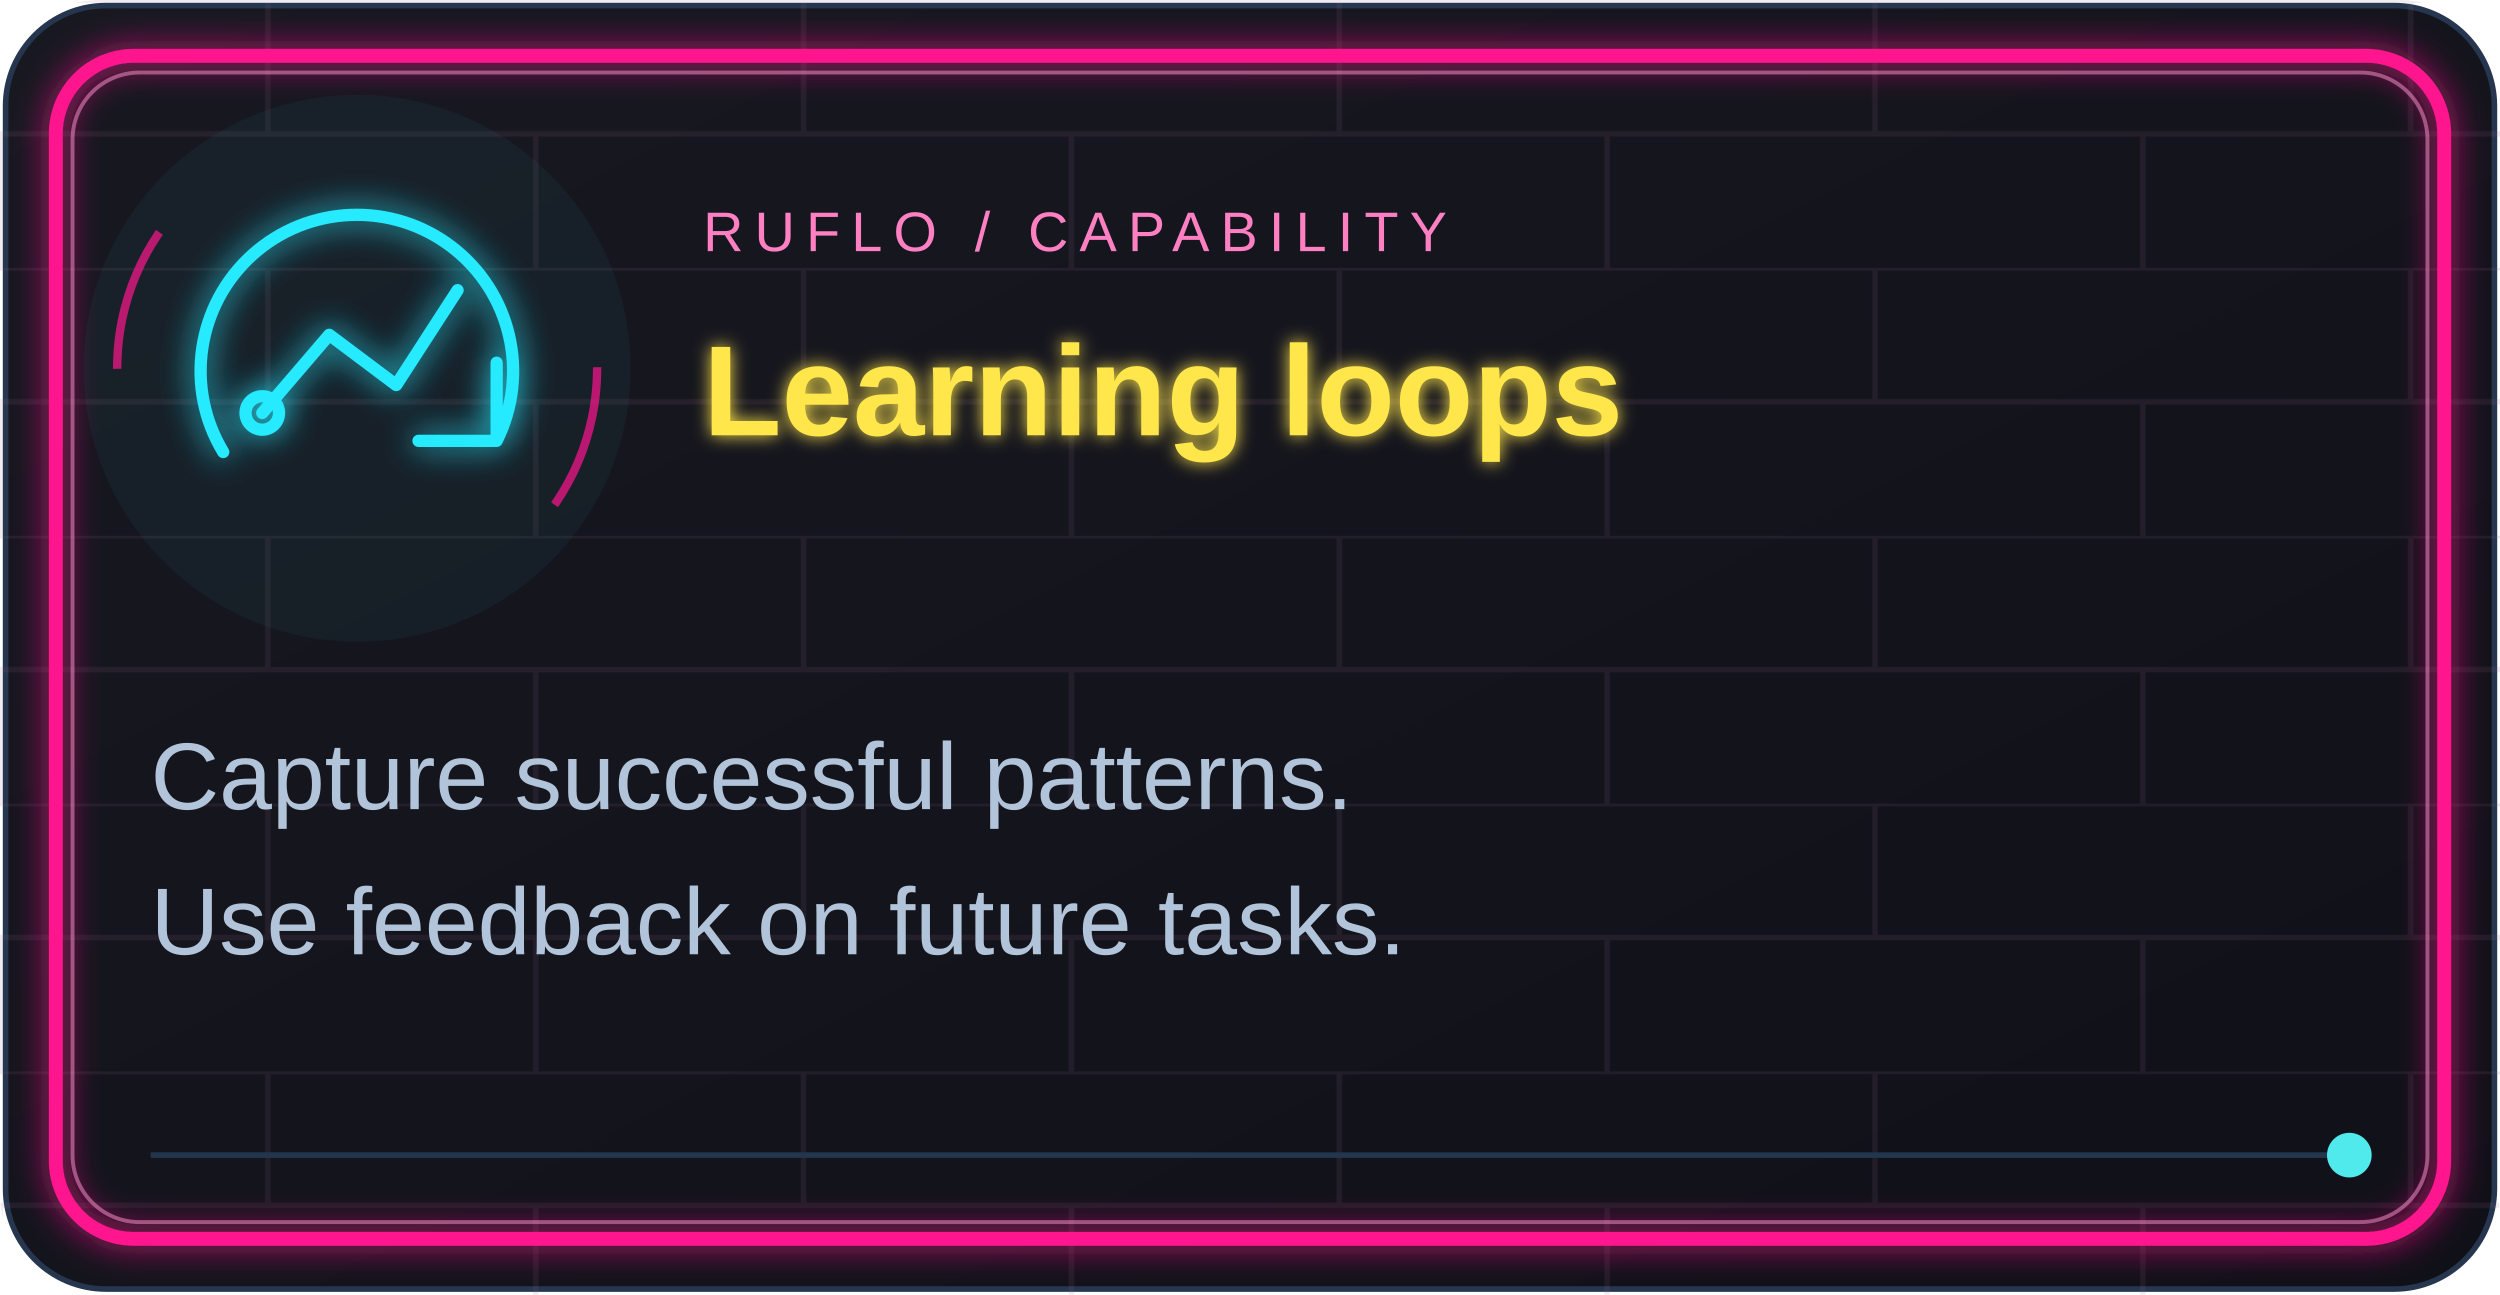
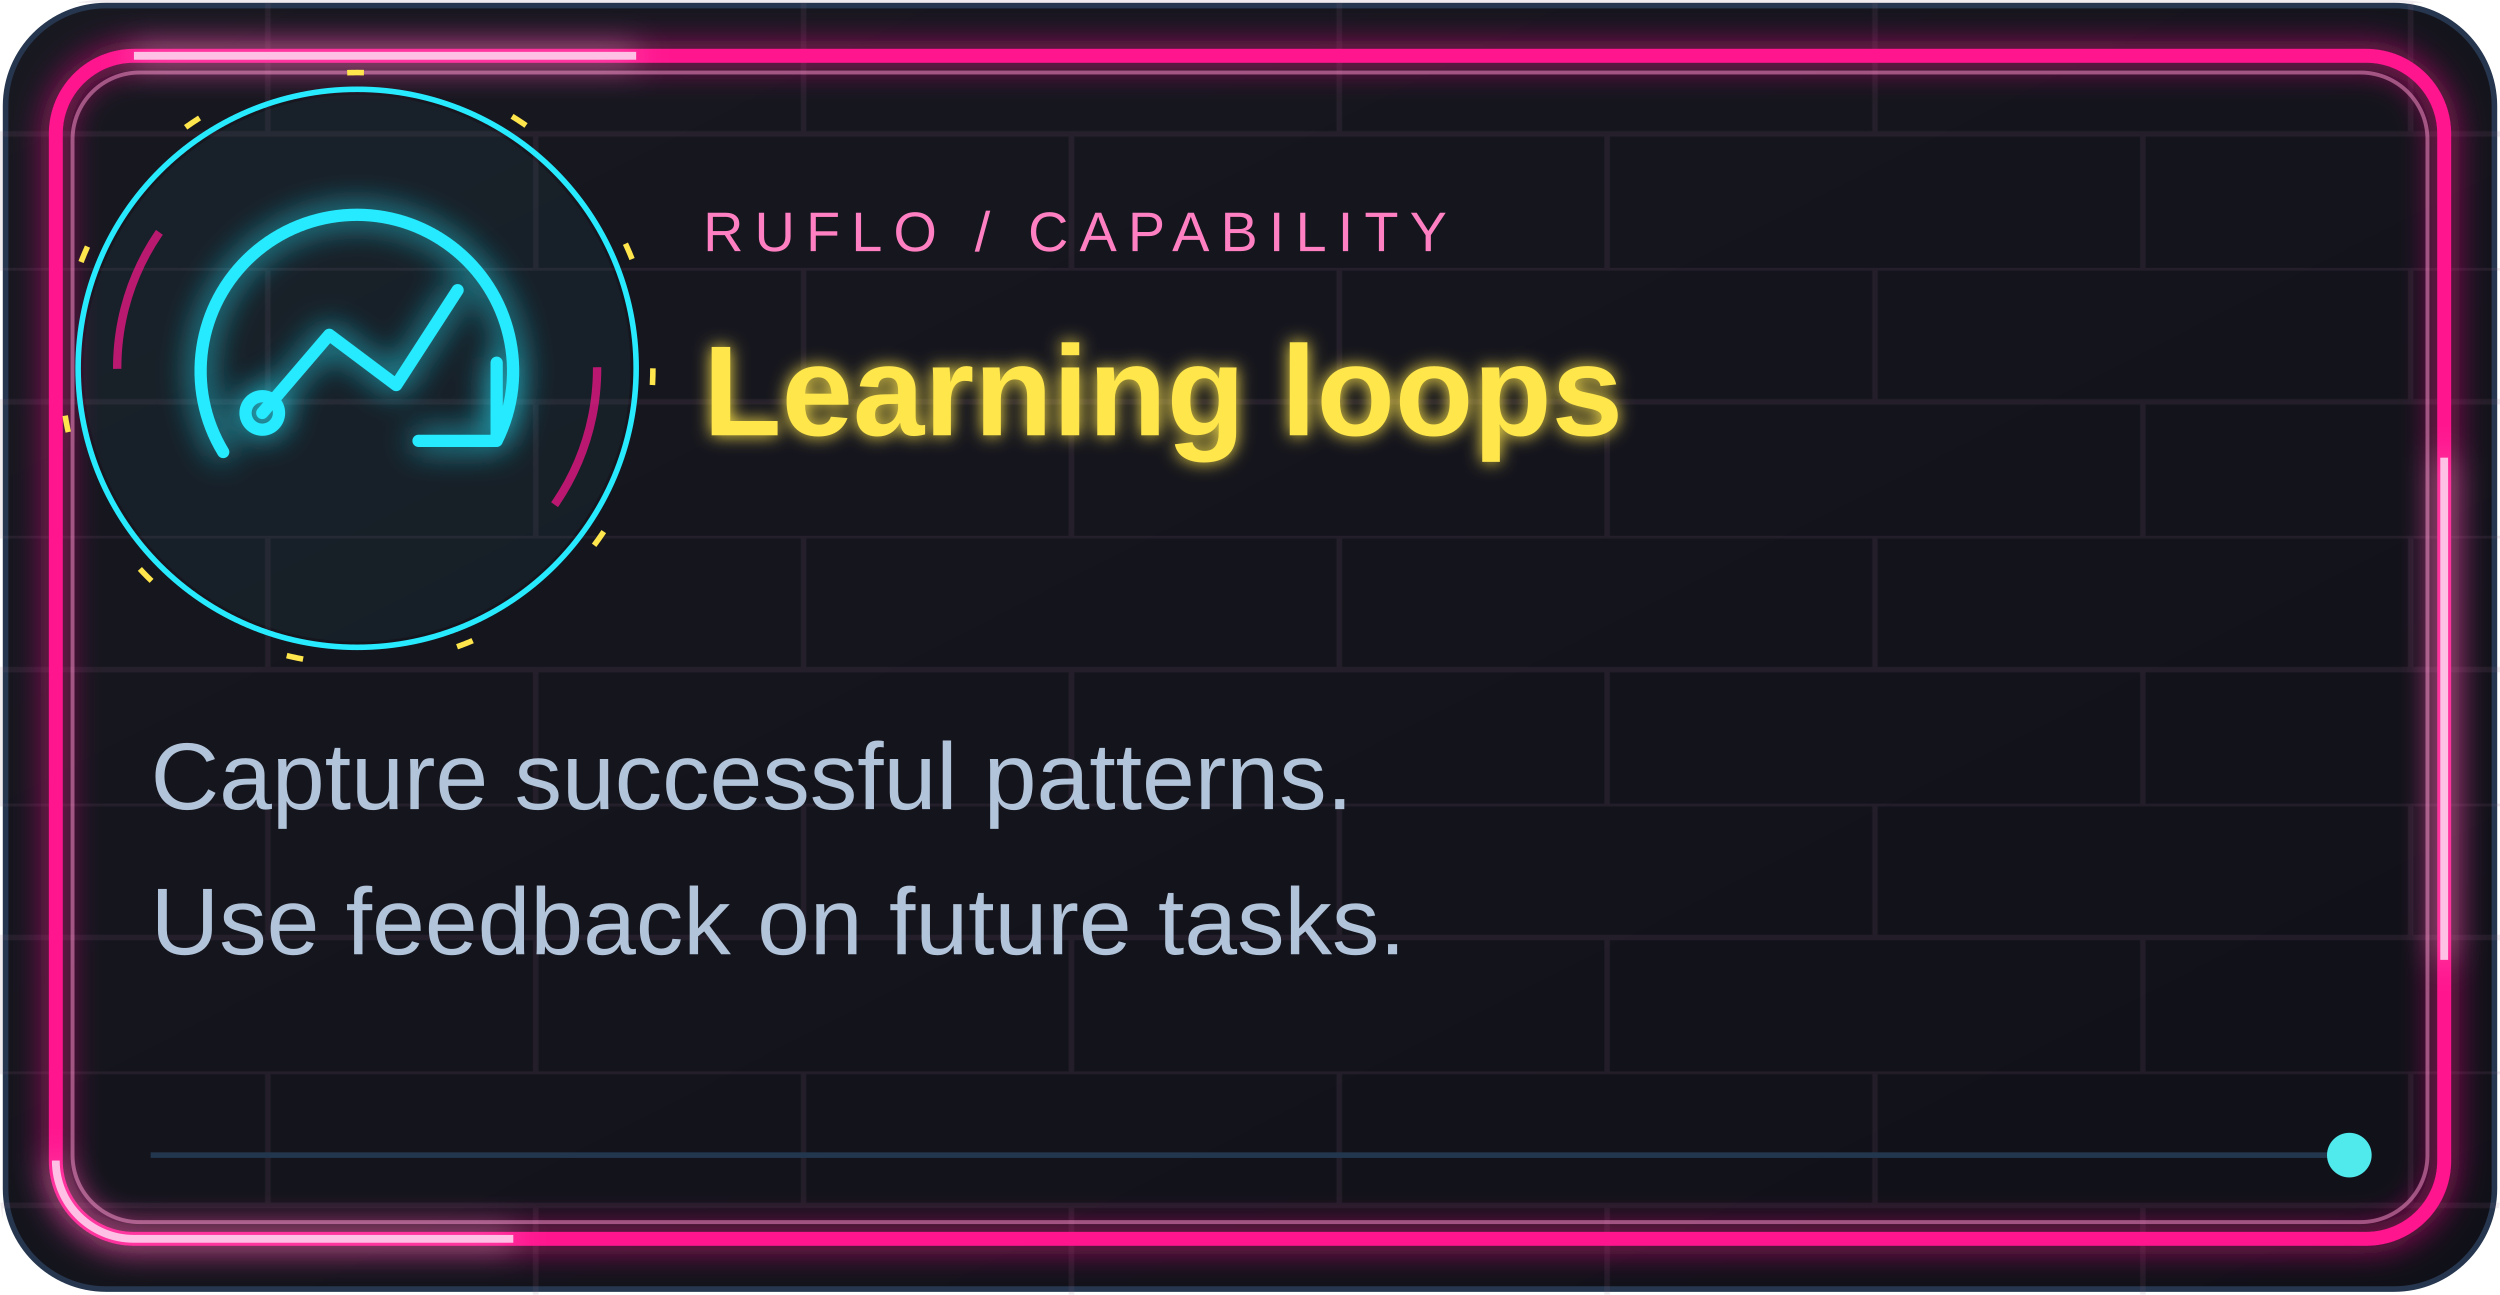
<svg xmlns="http://www.w3.org/2000/svg" width="448" height="232" viewBox="0 0 448 232" role="img" aria-labelledby="title desc">
  <defs>
    <linearGradient id="bg" x2="1" y2="1">
      <stop stop-color="#181821" />
      <stop offset="1" stop-color="#101018" />
    </linearGradient>
    <linearGradient id="neon">
      <stop stop-color="#27eaff" />
      <stop offset=".55" stop-color="#ffe32e" />
      <stop offset="1" stop-color="#ff168f" />
    </linearGradient>
    <filter id="glow" x="-60%" y="-100%" width="220%" height="300%">
      <feGaussianBlur stdDeviation="3" />
      <feMerge>
        <feMergeNode />
        <feMergeNode in="SourceGraphic" />
      </feMerge>
    </filter>
    <filter id="soft" x="-20%" y="-80%" width="140%" height="260%">
      <feGaussianBlur stdDeviation="1.5" />
      <feMerge>
        <feMergeNode />
        <feMergeNode in="SourceGraphic" />
      </feMerge>
    </filter>
    <pattern id="grid" width="96" height="48" patternUnits="userSpaceOnUse">
      <path d="M0 0H96M0 24H96M48 0V24M0 24V48M96 24V48" fill="none" stroke="#8d6683" stroke-opacity=".13" />
    </pattern>
  </defs>
-   <style>text{font-family:Arial,Helvetica,sans-serif}.mono{font-family:monospace}.flow{stroke-dasharray:12 40;animation:flow 5s linear infinite;filter:url(#glow)}.tube{filter:url(#glow);animation:flicker 13s linear infinite}.tube2{filter:url(#glow);animation:flicker 17s 3s linear infinite}.gold{fill:#ffe64c;filter:url(#soft)}@keyframes flicker{0%,43%,45%,47%,100%{opacity:1}44%,46%{opacity:.55}}.orbit{transform-box:fill-box;transform-origin:center;animation:spin 14s linear infinite}.pulse{animation:pulse 3s ease-in-out infinite}.rise{animation:rise 7s ease-in-out infinite}@keyframes flow{to{stroke-dashoffset:-208}}@keyframes spin{to{transform:rotate(360deg)}}@keyframes pulse{0%,100%{opacity:.45}50%{opacity:1}}@keyframes rise{0%,100%{transform:translateY(0)}50%{transform:translateY(-5px)}}@media(prefers-reduced-motion:reduce){*{animation:none!important}}</style>
+   <style>text{font-family:Arial,Helvetica,sans-serif}.mono{font-family:monospace}.flow{stroke-dasharray:12 40;animation:flow 5s linear infinite;filter:url(#glow)}.tube{filter:url(#glow);animation:flicker 13s linear infinite}.tube2{filter:url(#glow);animation:flicker 17s 3s linear infinite}.gold{fill:#ffe64c;filter:url(#soft)}@keyframes flicker{0%,43%,45%,47%,100%{opacity:1}44%,46%{opacity:.55}}.orbit{transform-box:fill-box;transform-origin:center;animation:spin 14s linear infinite}.pulse{animation:pulse 3s ease-in-out infinite}.rise{animation:rise 7s ease-in-out infinite}@keyframes flow{to{stroke-dashoffset:-208}}@keyframes spin{to{transform:rotate(360deg)}}@keyframes pulse{0%,100%{opacity:.45}50%{opacity:1}}@keyframes rise{0%,100%{transform:translateY(0)}50%{transform:translateY(-5px)}}@media(prefers-reduced-motion:reduce){*{animation:none!important}}.rim{stroke-dasharray:90 390;animation:rim 9s linear infinite;filter:url(#glow)}.sweep{animation:sweep 8s ease-in-out infinite;opacity:.18}.halo{transform-box:fill-box;transform-origin:center;animation:halo 4s ease-out infinite}.equalizer{transform-box:fill-box;transform-origin:bottom;animation:eq 1.6s ease-in-out infinite alternate}@keyframes rim{to{stroke-dashoffset:-960}}@keyframes sweep{0%,100%{transform:translateX(-200px);opacity:0}30%,70%{opacity:.18}85%{transform:translateX(1100px);opacity:0}}@keyframes halo{0%{transform:scale(.8);opacity:0}25%{opacity:.4}100%{transform:scale(1.25);opacity:0}}@keyframes eq{from{transform:scaleY(.3)}to{transform:scaleY(1)}}@media(prefers-reduced-motion:reduce){*{animation:none!important}.sweep,.halo{display:none}}</style>
  <rect x="1" y="1" width="446" height="230" rx="18" fill="url(#bg)" stroke="#26364e" />
  <rect width="448" height="232" rx="18" fill="url(#grid)" />
  <rect x="10" y="10" width="428" height="212" rx="14" fill="none" stroke="#ff168f" stroke-width="2.5" class="tube" />
  <rect x="13" y="13" width="422" height="206" rx="12" fill="none" stroke="#ff9ad0" stroke-opacity=".5" stroke-width=".7" />
+   <rect class="rim" x="10" y="10" width="428" height="212" rx="14" fill="none" stroke="#ffc0e5" stroke-width="1.4" />
  <g transform="translate(64 66)">
    <circle class="pulse" r="49" fill="#36e5e9" fill-opacity=".045" />
    <g class="tube2" fill="none" stroke="#26eaff" stroke-width="2.2" stroke-linecap="round" stroke-linejoin="round">
      <path d="M-24 15A28 28 0 1 1 25 13M25 13V-1M25 13H11" />
      <path d="M-17 8L-5 -6L7 3L18 -14" />
      <circle cx="-17" cy="8" r="3" />
    </g>
+     <circle class="halo" r="50" fill="none" stroke="#27eaff" stroke-width="1" />
+     <circle class="orbit" style="animation-direction:reverse;animation-duration:21s" r="53" fill="none" stroke="#ffe64c" stroke-width="1" stroke-dasharray="3 28" />
    <circle class="orbit" r="43" fill="none" stroke="#ff168f" stroke-width="1.5" stroke-dasharray="26 109" opacity=".7" />
  </g>
  <text x="126" y="45" fill="#ff80c2" font-size="10" letter-spacing="2">RUFLO / CAPABILITY</text>
  <text x="126" y="78" class="gold" font-size="23" font-weight="700">Learning loops</text>
  <text x="27" y="145" fill="#b2c4d9" font-size="17">Capture successful patterns.</text>
  <text x="27" y="171" fill="#b2c4d9" font-size="17">Use feedback on future tasks.</text>
  <path d="M27 207H421" stroke="#22364e" />
  <path class="flow" d="M27 207H421" stroke="url(#neon)" stroke-width="2" />
  <circle class="pulse" cx="421" cy="207" r="4" fill="#50e9ec" />
</svg>
